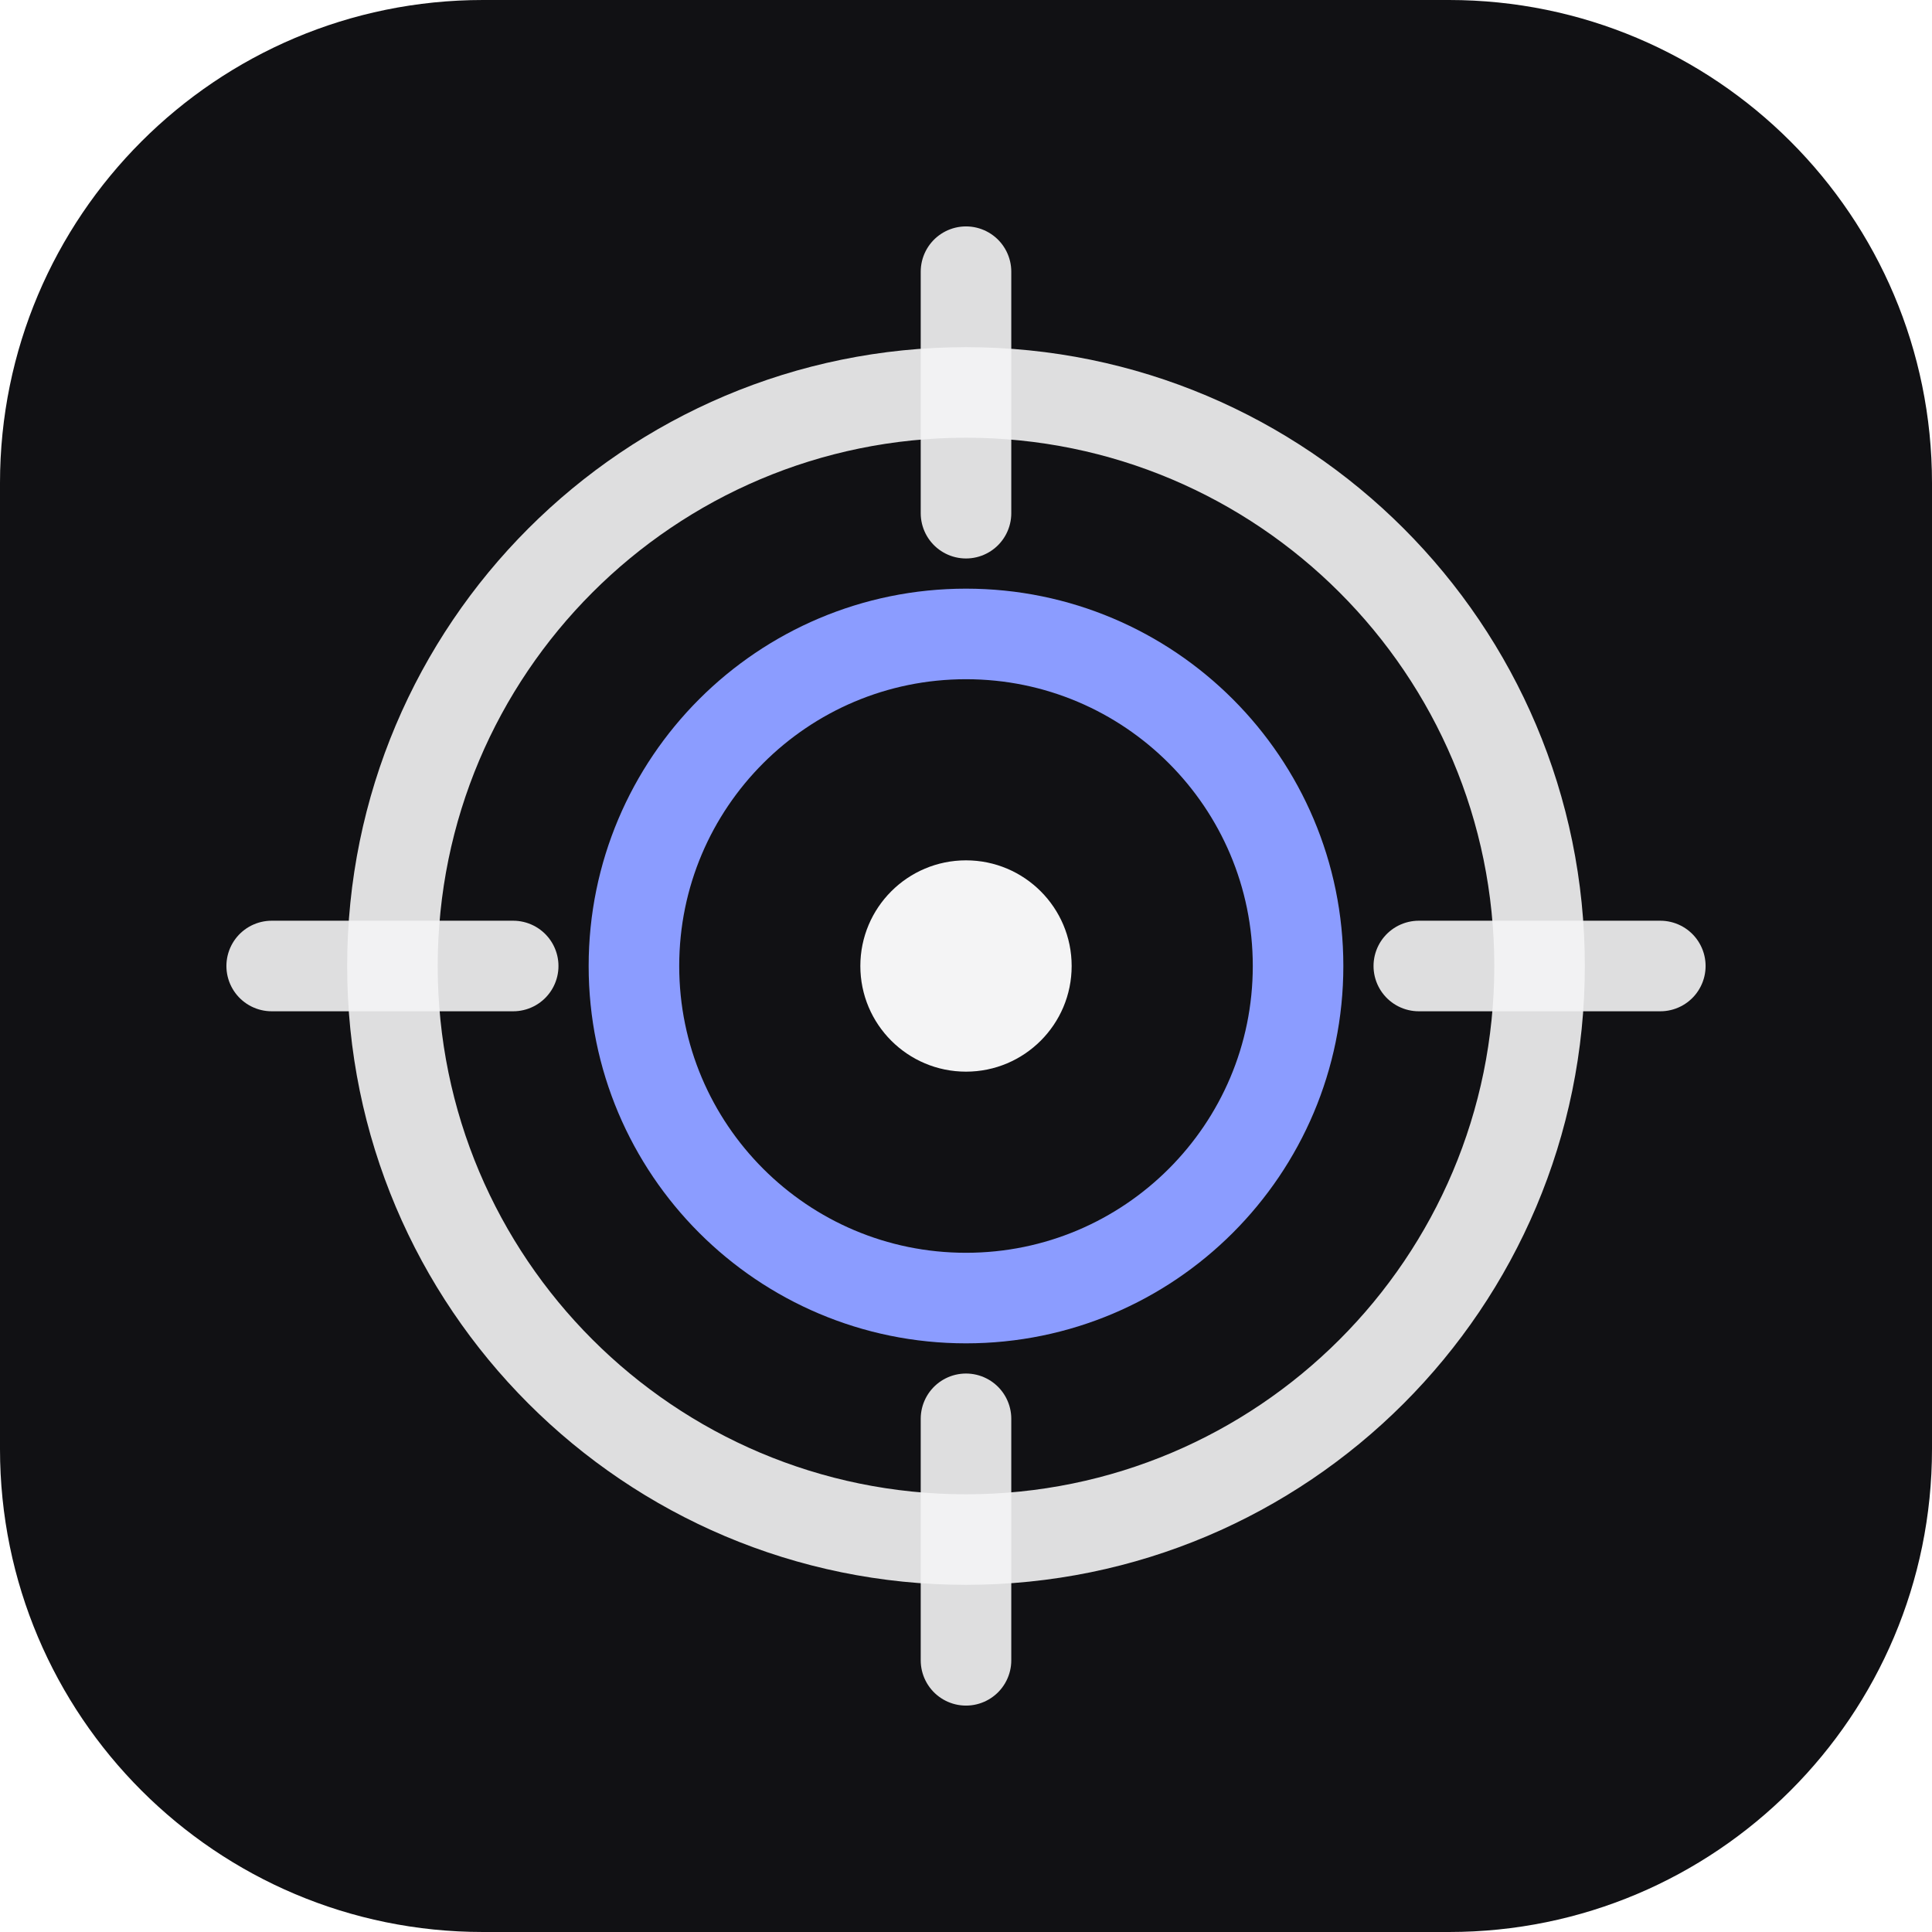
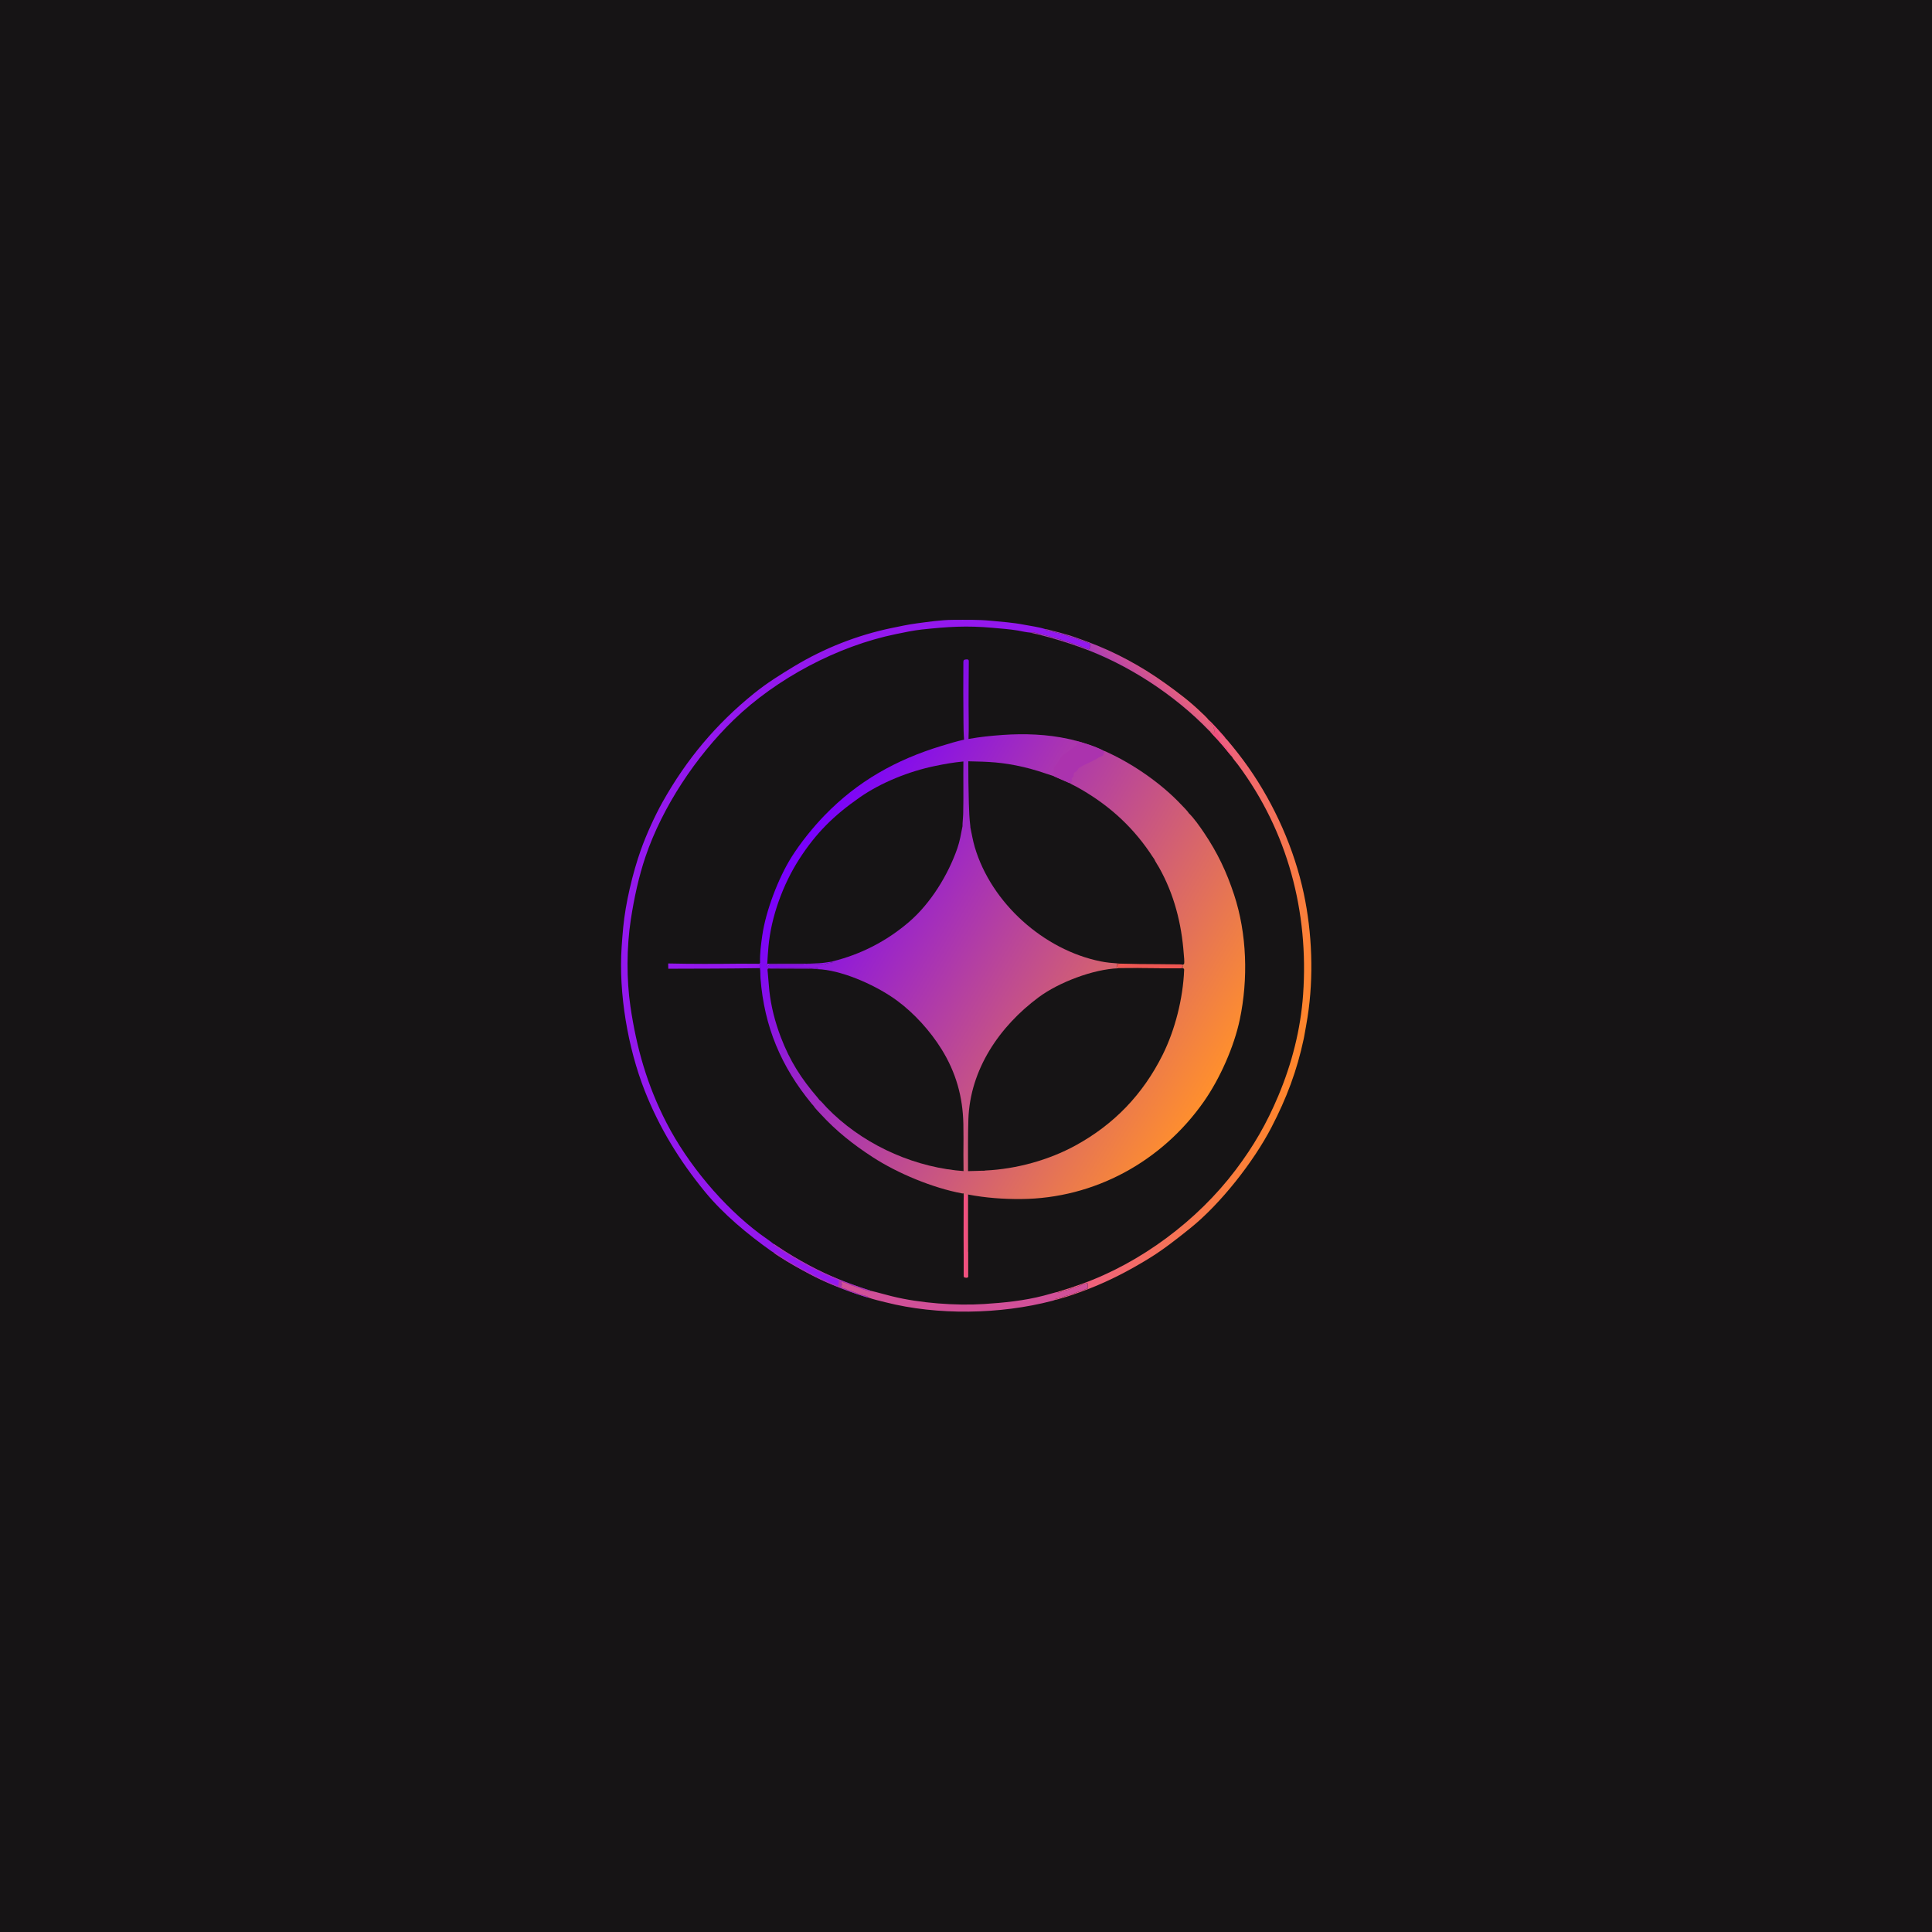
- <svg xmlns="http://www.w3.org/2000/svg" viewBox="0 0 64 64" fill="none">
-   <rect width="64" height="64" rx="16" fill="#111114" />
-   <circle cx="32" cy="32" r="19" stroke="#f4f4f5" stroke-opacity=".9" stroke-width="3" />
-   <circle cx="32" cy="32" r="11" stroke="#8b9cff" stroke-width="3" />
-   <path d="M32 9v8M32 47v8M9 32h8M47 32h8" stroke="#f4f4f5" stroke-opacity=".9" stroke-width="3" stroke-linecap="round" />
-   <circle cx="32" cy="32" r="3.5" fill="#f4f4f5" />
+ <svg xmlns="http://www.w3.org/2000/svg" width="1024" height="1024" viewBox="0 0 1024 1024">
+   <path fill="#161415" d="M0 0L1024 0L1024 1024L0 1024L0 0Z" />
+   <path fill="#161415" d="M409.782 663.67C409.477 663.55 409.196 663.38 408.927 663.19C396.325 654.26 383.361 643.54 373.663 631.69C360.151 615.19 349.467 597.82 341.678 578.02C332.815 555.5 327.803 526.55 329.481 501.9C329.718 498.41 329.983 494.92 330.318 491.44C331.535 478.77 335.284 462.76 339.682 450.42C342.606 442.22 347.09 432.37 351.17 425.09C363.878 402.42 379.602 383.69 399.685 367.49C406.369 362.09 413.667 357.52 421.024 353.09C436.94 343.5 454.486 336.61 472.68 332.84C477.036 331.94 481.392 331 485.801 330.41C492.06 329.58 498.75 328.56 505.07 328.54C511.69 328.52 518.33 328.36 524.92 328.99C530.89 329.56 536.9 329.96 542.78 331.11C546.57 331.85 550.44 332.29 554.12 333.46C554.62 333.48 555.1 333.6 555.58 333.72C557.54 334.23 559.51 334.7 561.46 335.24C562.24 335.45 563.01 335.67 563.78 335.88C568.1 337.03 572.32 338.62 576.51 340.18C591.02 345.56 604.76 353 617.35 361.99C624.12 366.82 630.78 371.84 636.74 377.62C636.89 377.77 640.05 380.63 640.57 381.57C641.29 382.17 641.95 382.84 642.59 383.52C644.37 385.39 646.1 387.3 647.83 389.23C648.46 389.94 649.09 390.66 649.65 391.43C649.89 391.58 650.08 391.78 650.26 391.99C654.33 396.78 658.21 401.73 661.82 406.88C675.56 426.52 686.01 450.02 691.03 473.58C695.45 494.33 696.37 517.66 693.04 539.05C692.5 542.54 691.84 546 691.22 549.48C691.22 549.48 690.99 550.65 690.99 550.65C687.43 567.42 682 581.9 673.89 597.53C664.4 615.83 646.83 638.17 630.86 650.98C623.76 656.67 616.68 662.28 608.91 667.04C598.78 673.27 588.3 678.75 577.2 683.07C571.66 685.23 566.04 687.21 560.29 688.75C559.88 688.86 559.47 688.94 559.06 689.02C558.6 689.24 558.19 689.34 557.71 689.47C530.04 696.7 496.82 697.24 469.313 690.23C466.203 689.44 463.052 688.77 460.036 687.67C459.403 687.61 458.761 687.36 458.161 687.17C452.355 685.38 446.653 683.21 441.039 680.89C436.875 679.16 432.797 677.23 428.82 675.11C423.453 672.25 418.125 669.3 413.036 665.97C411.924 665.25 410.773 664.56 409.782 663.67Z" />
+   <path fill="#9418EE" d="M409.782 663.67C409.477 663.55 409.196 663.38 408.927 663.19C396.325 654.26 383.361 643.54 373.663 631.69C360.151 615.19 349.467 597.82 341.678 578.02C332.815 555.5 327.803 526.55 329.481 501.9C329.718 498.41 329.983 494.92 330.318 491.44C331.535 478.77 335.284 462.76 339.682 450.42C342.606 442.22 347.09 432.37 351.17 425.09C363.878 402.42 379.602 383.69 399.685 367.49C406.369 362.09 413.667 357.52 421.024 353.09C436.94 343.5 454.486 336.61 472.68 332.84C477.036 331.94 481.392 331 485.801 330.41C492.06 329.58 498.75 328.56 505.07 328.54C511.69 328.52 518.33 328.36 524.92 328.99C530.89 329.56 536.9 329.96 542.78 331.11C546.57 331.85 550.44 332.29 554.12 333.46C554.19 334.21 554.19 333.85 554.85 334C555.23 334.09 555.6 334.13 555.95 334.3C556.29 334.47 556.95 334.52 557.34 334.62C557.71 334.72 558.02 334.82 558.4 334.89C559.14 335.04 559.82 335.27 560.55 335.47C561.25 335.65 561.94 335.83 562.64 335.98C563.16 336.09 563.67 336.29 564.18 336.44C564.62 336.56 565.03 336.74 565.47 336.86C565.91 336.98 566.31 337.2 566.75 337.3C567.4 337.46 568.01 337.63 568.64 337.85C569.3 338.08 569.87 338.21 570.52 338.48C570.96 338.66 571.38 338.81 571.83 338.93C572.53 339.12 573.14 339.44 573.81 339.67C575.09 340.08 576.37 340.54 577.59 341.1C577.71 341.16 577.99 341.32 577.88 341.33C577.88 341.33 577.9 341.5 577.88 341.61C577.83 341.91 577.69 342.12 577.67 342.45C577.64 342.91 577.66 344.12 576.97 344.17C576.88 344.17 576.13 343.79 575.99 343.74C575.98 343.73 575.44 343.54 575.44 343.54C574.64 343.29 573.9 342.93 573.1 342.69C572.54 342.53 572.21 342.39 571.7 342.17C570.75 341.75 569.41 341.4 568.4 341.05C566.48 340.37 564.53 339.79 562.61 339.12C562.07 338.93 561.53 338.85 560.97 338.65C560.55 338.49 560.11 338.44 559.68 338.3C558.99 338.07 558.28 337.94 557.6 337.69C557.07 337.5 556.51 337.42 555.95 337.22C555.22 336.95 554.35 336.87 553.6 336.61C553.21 336.47 552.25 336.17 551.82 336.14C551.24 336.1 550.52 335.82 549.94 335.69C549.39 335.57 548.81 335.48 548.29 335.28C547.67 335.04 546.6 335.24 545.98 335.29C544.25 335.2 540.69 334.41 539.37 334.18C535.16 333.47 530.59 333.17 526.33 332.77C512.32 331.49 502.27 332.19 488.62 333.65C483.993 334.15 479.436 335.15 474.876 336.08C443.983 342.39 411.563 359.59 388.935 381.49C368.861 400.92 351.081 427.73 342.161 453.96C338.529 464.65 336.066 476.21 334.357 487.33C332.075 502.18 332.052 519.27 334.148 533.5C337.368 555.36 343.012 575.28 353.281 595.17C364.562 617.03 383.106 639.27 402.843 654.05C405.192 655.81 407.721 657.4 409.977 659.27C410.564 659.56 411.084 659.96 411.625 660.33C417.239 664.13 423.081 667.59 429.055 670.79C438.754 675.99 449.016 680.1 459.492 683.47C460.115 683.67 460.837 683.79 461.411 684.12C461.043 684.73 461.219 684.43 460.658 684.24C460.254 684.11 459.826 684.08 459.432 683.92C458.945 683.73 458.435 683.66 457.942 683.49C456.819 683.1 455.721 682.62 454.578 682.29C453.766 682.06 452.977 681.72 452.153 681.52C451.684 681.41 451.27 681.19 450.809 681.03C450.389 680.89 450.109 680.64 449.639 680.51C448.919 680.3 448.252 679.94 447.527 679.75C447.412 679.72 446.189 679.17 446.075 679.51C445.952 679.88 446.317 680.93 446.275 681.06C446.198 681.29 445.687 681.44 445.96 681.66C446.365 681.99 445.657 682.22 445.949 682.35C446.248 682.48 446.547 682.61 446.846 682.74C447.268 682.93 447.736 683.01 448.166 683.2C448.611 683.39 449.023 683.65 449.486 683.79C450.031 683.96 450.581 684.11 451.13 684.26C451.511 684.37 451.834 684.58 452.205 684.69C452.697 684.83 453.042 684.92 453.498 685.16C454.295 685.58 456.51 686.2 457.186 686.44C457.589 686.58 458.028 686.6 458.432 686.74C458.786 686.87 459.107 686.99 459.469 687.1C459.47 687.1 459.583 687.14 459.585 687.14C459.89 687.25 459.975 687.37 460.036 687.67C459.403 687.61 458.761 687.36 458.161 687.17C452.355 685.38 446.653 683.21 441.039 680.89C436.875 679.16 432.797 677.23 428.82 675.11C423.453 672.25 418.125 669.3 413.036 665.97C411.924 665.25 410.773 664.56 409.782 663.67Z" />
+   <path fill="#AB33AE" d="M409.977 659.27C410.564 659.56 411.084 659.96 411.625 660.33C417.239 664.13 423.081 667.59 429.055 670.79C438.754 675.99 449.016 680.1 459.492 683.47C460.115 683.67 460.837 683.79 461.411 684.12C461.043 684.73 461.219 684.43 460.658 684.24C460.254 684.11 459.826 684.08 459.432 683.92C458.945 683.73 458.435 683.66 457.942 683.49C456.819 683.1 455.721 682.62 454.578 682.29C453.766 682.06 452.977 681.72 452.153 681.52C451.684 681.41 451.27 681.19 450.809 681.03C450.389 680.89 450.109 680.64 449.639 680.51C448.919 680.3 448.252 679.94 447.527 679.75C447.412 679.72 446.189 679.17 446.075 679.51C445.952 679.88 446.317 680.93 446.275 681.06C446.198 681.29 445.687 681.44 445.96 681.66C446.365 681.99 445.657 682.22 445.949 682.35C446.248 682.48 446.547 682.61 446.846 682.74C447.268 682.93 447.736 683.01 448.166 683.2C448.611 683.39 449.023 683.65 449.486 683.79C450.031 683.96 450.581 684.11 451.13 684.26C451.511 684.37 451.834 684.58 452.205 684.69C452.697 684.83 453.042 684.92 453.498 685.16C454.295 685.58 456.51 686.2 457.186 686.44C457.589 686.58 458.028 686.6 458.432 686.74C458.786 686.87 459.107 686.99 459.469 687.1C459.47 687.1 459.583 687.14 459.585 687.14C459.89 687.25 459.975 687.37 460.036 687.67C459.403 687.61 458.761 687.36 458.161 687.17C452.355 685.38 446.653 683.21 441.039 680.89C436.875 679.16 432.797 677.23 428.82 675.11C423.453 672.25 418.125 669.3 413.036 665.97C411.924 665.25 410.773 664.56 409.782 663.67C410.721 663.9 410.954 664.02 411.75 664.54C412.52 665.06 413.335 665.53 414.073 666.09C414.609 666.49 416.029 667.33 416.736 667.78C417.071 668 417.433 668.17 417.786 668.36C418.134 668.54 418.4 668.74 418.725 668.95C419.217 669.26 419.746 669.53 420.236 669.85C421.045 670.38 421.968 670.72 422.763 671.27C423.166 671.54 423.604 671.73 424.009 672C424.809 672.56 425.763 672.85 426.592 673.36C427.121 673.68 427.66 673.96 428.194 674.27C428.766 674.6 429.408 674.78 429.979 675.1C430.954 675.66 431.882 676.31 432.935 676.7C433.546 676.92 434.132 677.2 434.716 677.49C435.203 677.73 435.732 677.95 436.184 678.25C436.776 678.64 436.807 678.4 437.202 678.61C438.052 679.06 439.064 679.6 439.966 679.92C440.343 680.05 440.655 680.29 441.043 680.41C441.514 680.56 441.969 680.79 442.432 680.92C442.885 681.04 443.744 681.64 444.113 681.53C444.276 681.48 444.609 679.6 444.605 679.29C444.599 678.87 444.716 678.62 444.257 678.43C443.427 678.09 442.591 677.77 441.756 677.45C441.015 677.16 440.364 676.68 439.623 676.39C439.274 676.26 438.924 676.12 438.575 675.99C438.171 675.83 437.828 675.62 437.412 675.49C437 675.37 436.649 675.11 436.269 674.92C435.756 674.65 435.124 674.33 434.599 674.1C433.882 673.78 433.198 673.38 432.496 673.07C431.998 672.84 431.552 672.55 431.041 672.36C430.562 672.18 430.149 671.86 429.691 671.63C429.323 671.44 428.67 671.22 428.374 671.03C428.039 670.81 427.752 670.59 427.402 670.39C427.022 670.17 426.602 670.05 426.222 669.84C425.513 669.43 424.839 669 424.114 668.62C423.728 668.42 423.388 668.16 423.005 667.96C422.384 667.64 421.815 667.37 421.257 666.94C420.729 666.53 420.369 666.49 419.806 666.17C419.235 665.85 418.733 665.43 418.148 665.12C417.826 664.95 417.599 664.7 417.293 664.52C417.011 664.35 416.749 664.23 416.475 664.04C416.103 663.79 415.69 663.62 415.307 663.39C414.962 663.18 414.668 662.89 414.332 662.67C414.331 662.67 413.826 662.35 413.824 662.35C413.094 661.92 412.377 661.44 411.675 660.96C411.209 660.64 410.721 660.34 410.26 660.02C409.869 659.75 409.907 659.74 409.977 659.27Z" />
+   <defs>
+     <linearGradient id="gradient_0" gradientUnits="userSpaceOnUse" x1="689.592" y1="554.519" x2="607.534" y2="533.851">
+       <stop offset="0" stop-color="#FF862B" />
+       <stop offset="1" stop-color="#ED5E84" />
+     </linearGradient>
+   </defs>
+   <path fill="url(#gradient_0)" d="M640.57 381.57C641.29 382.17 641.95 382.84 642.59 383.52C644.37 385.39 646.1 387.3 647.83 389.23C648.46 389.94 649.09 390.66 649.65 391.43C649.89 391.58 650.08 391.78 650.26 391.99C654.33 396.78 658.21 401.73 661.82 406.88C675.56 426.52 686.01 450.02 691.03 473.58C695.45 494.33 696.37 517.66 693.04 539.05C692.5 542.54 691.84 546 691.22 549.48C691.22 549.48 690.99 550.65 690.99 550.65C687.43 567.42 682 581.9 673.89 597.53C664.4 615.83 646.83 638.17 630.86 650.98C623.76 656.67 616.68 662.28 608.91 667.04C598.78 673.27 588.3 678.75 577.2 683.07C571.66 685.23 566.04 687.21 560.29 688.75C559.88 688.86 559.47 688.94 559.06 689.02C559.1 688.9 559.16 688.7 559.24 688.58C559.39 688.39 560.6 688.28 560.95 688.15C561.64 687.89 562.32 687.8 563 687.56C563.63 687.33 564.27 687.12 564.89 686.89C565.33 686.72 565.8 686.65 566.26 686.54C566.56 686.46 566.85 686.35 567.15 686.25C567.5 686.14 567.83 685.95 568.18 685.84C568.89 685.63 569.6 685.51 570.27 685.17C571.28 684.66 572.44 684.52 573.45 684.02C573.79 683.85 574.16 683.75 574.52 683.63C575.08 683.45 575.58 683.22 576.13 683.02C576.76 682.79 576.77 683.04 576.58 682.43C576.51 682.18 576.5 681.88 576.47 681.62C576.45 681.39 576.58 681.25 576.54 680.95C576.46 680.38 576.58 679.86 575.84 680.13C575.62 680.21 574.39 680.68 574.15 680.73C573.66 680.84 573.21 681.1 572.72 681.22C572.31 681.33 571.98 681.57 571.58 681.71C570.8 681.96 570.02 682.22 569.25 682.49C568.79 682.66 568.29 682.72 567.84 682.89C567.83 682.89 567.44 683.06 567.44 683.06C567.29 683.13 565.59 683.75 565.32 683.79C564.77 683.86 564.44 683.96 563.91 684.19C563.45 684.4 562.98 684.43 562.52 684.6C561.41 684.99 561.49 685.14 560.37 684.81C560.7 684.69 561.01 684.58 561.35 684.48C565.26 683.34 569.13 682.03 572.97 680.66C604.68 669.34 634.68 646.87 654.9 620.1C664.51 607.38 671.36 595.45 677.5 580.88C684.69 563.81 689.37 545.63 690.67 527.16C693.76 483.25 682.44 440.6 656.15 405.32C655.25 404.11 653.47 402.11 652.85 400.88C652.61 400.64 652.38 400.4 652.16 400.14C652.16 400.14 651.6 399.44 651.59 399.44C649.58 396.94 647.53 394.47 645.37 392.09C644.22 390.83 642.98 389.62 641.88 388.31C641.88 388.31 641.45 387.79 641.45 387.79C642.31 388.05 642.2 388.11 642.87 388.65C643.4 389.06 643.62 388.18 643.7 387.82C643.85 387.05 643.88 386.97 643.47 386.36C642.82 385.39 644.08 385.63 643.23 384.89C642.81 384.52 642.43 384.19 642.03 383.79C640.94 382.72 640.96 382.93 640.57 381.57Z" />
+   <path fill="#F0507F" d="M640.57 381.57C641.29 382.17 641.95 382.84 642.59 383.52C644.37 385.39 646.1 387.3 647.83 389.23C648.46 389.94 649.09 390.66 649.65 391.43C649.13 391.22 648.79 391.04 648.41 390.63C648.11 390.29 647.79 389.98 647.47 389.65C647.2 389.36 647 389.02 646.72 388.73C646.27 388.25 645.82 387.78 645.36 387.31C645.34 387.29 644.97 386.94 644.99 387.06C645.01 387.15 644.61 386.78 644.58 387.04C644.55 387.26 645.28 388.07 645.42 388.32C645.75 388.88 646.11 389.36 646.34 389.97C646.48 390.34 646.59 390.72 646.72 391.09C646.95 391.73 646.44 392.02 646.56 392.17C646.68 392.32 646.47 392.82 647 393.03C647.89 393.4 647.39 393.42 647.79 394.05C647.93 394.27 648.66 394.96 648.9 395.13C649.81 395.78 649.24 395.54 649.47 396.01C649.48 396.03 649.52 396.08 649.52 396.05C649.52 396.05 649.74 396.13 649.74 396.13C649.93 396.16 650.07 395.89 650.28 396.1C650.33 396.15 650.34 396.14 650.43 396.16C650.54 396.52 650.05 396.48 650.33 396.91C650.53 397.23 650.77 397.49 650.96 397.83C650.96 397.83 651.02 397.94 651.03 397.94C651.2 398.2 651.44 398.41 651.63 398.65C651.91 399 652.12 399.28 652.43 399.6C652.86 400.05 652.87 400.28 652.85 400.88C652.61 400.64 652.38 400.4 652.16 400.14C652.16 400.14 651.6 399.44 651.59 399.44C649.58 396.94 647.53 394.47 645.37 392.09C644.22 390.83 642.98 389.62 641.88 388.31C641.88 388.31 641.45 387.79 641.45 387.79C642.31 388.05 642.2 388.11 642.87 388.65C643.4 389.06 643.62 388.18 643.7 387.82C643.85 387.05 643.88 386.97 643.47 386.36C642.82 385.39 644.08 385.63 643.23 384.89C642.81 384.52 642.43 384.19 642.03 383.79C640.94 382.72 640.96 382.93 640.57 381.57Z" />
+   <path fill="#D15098" d="M460.036 687.67C459.975 687.37 459.89 687.25 459.585 687.14C459.583 687.14 459.47 687.1 459.469 687.1C459.107 686.99 458.786 686.87 458.432 686.74C458.028 686.6 457.589 686.58 457.186 686.44C456.51 686.2 454.295 685.58 453.498 685.16C453.042 684.92 452.697 684.83 452.205 684.69C451.834 684.58 451.511 684.37 451.13 684.26C450.581 684.11 450.031 683.96 449.486 683.79C449.023 683.65 448.611 683.39 448.166 683.2C447.736 683.01 447.268 682.93 446.846 682.74C446.547 682.61 446.248 682.48 445.949 682.35C445.657 682.22 446.365 681.99 445.96 681.66C445.687 681.44 446.198 681.29 446.275 681.06C446.317 680.93 445.952 679.88 446.075 679.51C446.189 679.17 447.412 679.72 447.527 679.75C448.252 679.94 448.919 680.3 449.639 680.51C450.109 680.64 450.389 680.89 450.809 681.03C451.27 681.19 451.684 681.41 452.153 681.52C452.977 681.72 453.766 682.06 454.578 682.29C455.721 682.62 456.819 683.1 457.942 683.49C458.435 683.66 458.945 683.73 459.432 683.92C459.826 684.08 460.254 684.11 460.658 684.24C461.219 684.43 461.043 684.73 461.411 684.12C465.045 684.93 468.625 686.05 472.255 686.92C472.257 686.92 472.993 687.1 472.995 687.1C487.462 690.69 506.56 692.11 521.53 691.16C532.16 690.48 542.81 689.41 553.12 686.73C555.36 686.15 557.58 685.48 559.82 684.89C560 684.85 560.19 684.83 560.37 684.81C561.49 685.14 561.41 684.99 562.52 684.6C562.98 684.43 563.45 684.4 563.91 684.19C564.44 683.96 564.77 683.86 565.32 683.79C565.59 683.75 567.29 683.13 567.44 683.06C567.44 683.06 567.83 682.89 567.84 682.89C568.29 682.72 568.79 682.66 569.25 682.49C570.02 682.22 570.8 681.96 571.58 681.71C571.98 681.57 572.31 681.33 572.72 681.22C573.21 681.1 573.66 680.84 574.15 680.73C574.39 680.68 575.62 680.21 575.84 680.13C576.58 679.86 576.46 680.38 576.54 680.95C576.58 681.25 576.45 681.39 576.47 681.62C576.5 681.88 576.51 682.18 576.58 682.43C576.77 683.04 576.76 682.79 576.13 683.02C575.58 683.22 575.08 683.45 574.52 683.63C574.16 683.75 573.79 683.85 573.45 684.02C572.44 684.52 571.28 684.66 570.27 685.17C569.6 685.51 568.89 685.63 568.18 685.84C567.83 685.95 567.5 686.14 567.15 686.25C566.85 686.35 566.56 686.46 566.26 686.54C565.8 686.65 565.33 686.72 564.89 686.89C564.27 687.12 563.63 687.33 563 687.56C562.32 687.8 561.64 687.89 560.95 688.15C560.6 688.28 559.39 688.39 559.24 688.58C559.16 688.7 559.1 688.9 559.06 689.02C558.6 689.24 558.19 689.34 557.71 689.47C530.04 696.7 496.82 697.24 469.313 690.23C466.203 689.44 463.052 688.77 460.036 687.67Z" />
+   <defs>
+     <linearGradient id="gradient_1" gradientUnits="userSpaceOnUse" x1="618.983" y1="357.489" x2="602.126" y2="372.356">
+       <stop offset="0" stop-color="#E9627A" />
+       <stop offset="1" stop-color="#AA3BB7" />
+     </linearGradient>
+   </defs>
+   <path fill="url(#gradient_1)" d="M554.12 333.46C554.62 333.48 555.1 333.6 555.58 333.72C557.54 334.23 559.51 334.7 561.46 335.24C562.24 335.45 563.01 335.67 563.78 335.88C568.1 337.03 572.32 338.62 576.51 340.18C591.02 345.56 604.76 353 617.35 361.99C624.12 366.82 630.78 371.84 636.74 377.62C636.89 377.77 640.05 380.63 640.57 381.57C640.96 382.93 640.94 382.72 642.03 383.79C642.43 384.19 642.81 384.52 643.23 384.89C644.08 385.63 642.82 385.39 643.47 386.36C643.88 386.97 643.85 387.05 643.7 387.82C643.62 388.18 643.4 389.06 642.87 388.65C642.2 388.11 642.31 388.05 641.45 387.79C641.27 387.66 641.12 387.54 640.96 387.37C622.68 368.33 597.63 351.97 572.62 343.06C565.63 340.57 558.54 338.35 551.35 336.54C549.57 336.09 547.76 335.76 545.98 335.29C546.6 335.24 547.67 335.04 548.29 335.28C548.81 335.48 549.39 335.57 549.94 335.69C550.52 335.82 551.24 336.1 551.82 336.14C552.25 336.17 553.21 336.47 553.6 336.61C554.35 336.87 555.22 336.95 555.95 337.22C556.51 337.42 557.07 337.5 557.6 337.69C558.28 337.94 558.99 338.07 559.68 338.3C560.11 338.44 560.55 338.49 560.97 338.65C561.53 338.85 562.07 338.93 562.61 339.12C564.53 339.79 566.48 340.37 568.4 341.05C569.41 341.4 570.75 341.75 571.7 342.17C572.21 342.39 572.54 342.53 573.1 342.69C573.9 342.93 574.64 343.29 575.44 343.54C575.44 343.54 575.98 343.73 575.99 343.74C576.13 343.79 576.88 344.17 576.97 344.17C577.66 344.12 577.64 342.91 577.67 342.45C577.69 342.12 577.83 341.91 577.88 341.61C577.9 341.5 577.88 341.33 577.88 341.33C577.99 341.32 577.71 341.16 577.59 341.1C576.37 340.54 575.09 340.08 573.81 339.67C573.14 339.44 572.53 339.12 571.83 338.93C571.38 338.81 570.96 338.66 570.52 338.48C569.87 338.21 569.3 338.08 568.64 337.85C568.01 337.63 567.4 337.46 566.75 337.3C566.31 337.2 565.91 336.98 565.47 336.86C565.03 336.74 564.62 336.56 564.18 336.44C563.67 336.29 563.16 336.09 562.64 335.98C561.94 335.83 561.25 335.65 560.55 335.47C559.82 335.27 559.14 335.04 558.4 334.89C558.02 334.82 557.71 334.72 557.34 334.62C556.95 334.52 556.29 334.47 555.95 334.3C555.6 334.13 555.23 334.09 554.85 334C554.19 333.85 554.19 334.21 554.12 333.46Z" />
+   <defs>
+     <linearGradient id="gradient_2" gradientUnits="userSpaceOnUse" x1="639.393" y1="581.857" x2="420.776" y2="451.825">
+       <stop offset="0" stop-color="#FF8F2D" />
+       <stop offset="1" stop-color="#7800FF" />
+     </linearGradient>
+   </defs>
+   <path fill="url(#gradient_2)" d="M510.98 392.03C510.72 388.99 510.69 385.94 510.66 382.88C510.56 372.35 510.51 361.81 510.6 351.27C510.61 350.46 510.55 349.73 511.53 349.58C512.5 349.44 513.5 349.26 513.49 350.46C513.44 358.17 513.36 365.89 513.37 373.6C513.37 379.61 513.6 385.66 513.33 391.66C519.84 390.53 524.39 390.05 531.5 389.53C542.86 388.72 555.14 389.16 566.28 391.64C567.43 391.9 568.84 392.16 569.96 392.56C573.94 393.54 580.9 395.75 584.88 397.9C585.6 398.02 586.87 398.7 587.43 398.96C601.07 405.28 615.64 415.41 625.96 426.36C626.78 427.23 629.44 429.83 630.03 430.94C632.74 433.49 636.05 438.24 638.17 441.39C645.32 452 650.07 462.01 654.08 474.17C660.94 494.97 661.61 518.95 657.13 540.3C654.08 554.82 646.6 571.63 638.13 583.76C615.84 615.68 580.03 635.24 541.14 635.51C531.74 635.58 522.33 634.89 513.1 633.12C513.06 641.35 513.09 649.57 513.09 657.8C513.09 659.78 513.16 661.76 513.08 663.74C513.11 667.75 513.05 671.76 513.08 675.77C513.08 676.11 513.16 676.64 512.98 676.96C512.8 677.29 511.57 677.17 511.29 677.09C510.58 676.89 510.81 674.9 510.8 674.36C510.8 674.36 510.79 673.54 510.79 673.54C510.72 661.09 510.75 648.63 510.76 636.18C510.76 635.73 510.77 635.27 510.82 634.81C510.79 634.04 510.77 633.26 510.73 632.49C510.41 632.56 510.22 632.58 509.89 632.52C494.45 629.64 475.829 621.95 462.525 613.3C452.119 606.54 443.299 599.54 435.027 590.55C433.997 589.43 431.795 587.23 431.095 585.98C430.797 585.68 430.53 585.39 430.263 585.07C413.952 565.28 405.077 544.12 403.082 518.54C402.945 516.78 403.101 514.83 402.779 513.15C402.74 512.7 402.689 512.29 402.608 511.85C402.42 510.83 403.425 511.08 402.857 510.18C402.691 505.45 403.335 500.7 403.991 496.02C405.817 483 412.509 465.4 419.546 454.23C424.268 446.73 430.857 438.55 436.993 432.21C454.577 414.05 474.94 402.66 498.99 395.35C502.96 394.14 506.93 392.93 510.98 392.03Z" />
+   <path fill="#161415" d="M513.22 403.5C524.23 403.73 531.06 403.93 542.43 406.54C547.95 407.81 553.2 409.61 558.56 411.39C558.7 411.47 558.84 411.54 558.99 411.61C561.34 412.64 563.7 413.62 566.05 414.68C566.05 414.68 566.5 414.87 566.5 414.88C566.5 414.88 566.95 415.06 566.95 415.06C568.03 415.79 569.29 416.3 570.44 416.93C586.33 425.67 599.16 436.86 609.37 451.77C610.18 452.96 610.93 454.19 611.78 455.35C612.45 456.86 613.5 458.33 614.31 459.77C622.28 473.91 626.24 489.44 627.41 505.54C627.48 506.44 627.92 510.24 627.55 510.91C627.39 511.19 627.21 511.19 626.91 511.26C626.76 511.74 626.54 511.93 626.92 512.28C627.02 512.38 627.13 512.69 626.9 512.7C626.2 512.75 626.35 512.8 626.9 513.17C626.51 513.2 626.12 513.22 625.73 513.22C618.44 513.23 611.16 513.24 603.87 513.12C603.87 513.12 603.29 513.1 603.29 513.1C602.86 513.04 602.43 512.98 601.99 512.97C599.49 512.92 596.98 512.94 594.47 512.93C593.92 512.92 593.38 512.97 592.82 512.97C592.53 512.97 591.99 512.73 591.9 512.79C591.67 512.95 591.73 512.66 591.81 512.56C591.96 512.35 592.03 512.25 592.11 511.98C592.3 511.38 591.68 510.9 592.21 510.91C592.69 510.92 593.11 510.83 593.59 510.76C593.22 510.72 592.85 510.67 592.48 510.65C589.42 510.44 586.45 510.17 583.43 509.56C553.15 503.48 525.38 478.61 516.63 448.92C515.62 445.49 515.07 442.05 514.32 438.56C514.32 438.33 514.32 438.1 514.29 437.87C513.78 433.83 513.64 429.83 513.51 425.77C513.28 418.34 513.24 410.92 513.22 403.5Z" />
+   <path fill="#EE5753" d="M593.59 510.76C593.59 510.76 594.05 510.75 594.05 510.75C597.32 510.77 600.6 510.91 603.87 510.95C611.04 511.03 618.21 511.01 625.37 511.14C625.89 511.15 626.4 511.18 626.91 511.26C626.76 511.74 626.54 511.93 626.92 512.28C627.02 512.38 627.13 512.69 626.9 512.7C626.2 512.75 626.35 512.8 626.9 513.17C626.51 513.2 626.12 513.22 625.73 513.22C618.44 513.23 611.16 513.24 603.87 513.12C603.87 513.12 603.29 513.1 603.29 513.1C602.86 513.04 602.43 512.98 601.99 512.97C599.49 512.92 596.98 512.94 594.47 512.93C593.92 512.92 593.38 512.97 592.82 512.97C592.53 512.97 591.99 512.73 591.9 512.79C591.67 512.95 591.73 512.66 591.81 512.56C591.96 512.35 592.03 512.25 592.11 511.98C592.3 511.38 591.68 510.9 592.21 510.91C592.69 510.92 593.11 510.83 593.59 510.76Z" />
+   <path fill="#161415" d="M603.29 513.1C603.29 513.1 603.87 513.12 603.87 513.12C611.16 513.24 618.44 513.23 625.73 513.22C626.12 513.22 626.51 513.2 626.9 513.17C627.57 513.37 627.64 513.52 627.61 514.23C627.03 529.12 622.84 545.82 616.19 559.14C605.77 579.99 590.58 595.87 570.13 607.08C555.97 614.84 538.8 619.61 522.34 620.39C522.33 620.39 522.1 620.41 522.1 620.41C521.97 620.42 521.84 620.46 521.72 620.51C518.84 620.49 515.96 620.72 513.08 620.72C513.06 615.84 513.08 610.96 513.07 606.09C513.1 601.82 513.12 597.56 513.26 593.3C514.14 566.82 529.72 544.04 550.47 528.6C561.09 520.69 579.51 513.67 592.71 513.21C595.9 513.09 599.09 513.17 602.28 513.13C602.28 513.13 603.29 513.1 603.29 513.1Z" />
+   <path fill="#AB33AE" d="M569.96 392.56C573.94 393.54 580.9 395.75 584.88 397.9C585.02 398.85 585.29 398.46 585.42 398.55C585.46 398.58 585.2 398.88 585.19 398.91C584.63 399.72 585.34 400.34 583.81 400.84C582.7 401.21 582.45 401.38 581.54 402.03C580.72 402.62 574.56 405.49 574.2 405.67C573.64 405.96 573.28 406.44 572.64 406.54C571.83 406.68 571.09 408.04 570.68 408.62C569.73 409.96 569.12 408.37 569 411.33C568.97 411.95 568.44 411.78 568.35 412.2C568.2 412.93 567.68 412.05 568.17 413.54C568.21 413.66 568.32 414.01 568.28 414.14C568.23 414.3 567.95 414.26 567.84 414.39C567.62 414.68 567.78 415.18 567.2 414.72C566.92 414.5 566.96 414.89 566.95 415.06C566.95 415.06 566.5 414.88 566.5 414.88C566.5 414.87 566.05 414.68 566.05 414.68C563.7 413.62 561.34 412.64 558.99 411.61C558.84 411.54 558.7 411.47 558.56 411.39C558.56 411.39 558.81 411.26 558.81 411.25C559.3 411.14 559.08 410.73 558.69 410.67C558.13 410.57 558.4 410.07 558.63 409.78C558.96 409.35 558.41 408.21 558.4 407.67C558.39 407.17 558.78 406.5 559.04 406.06C559.63 405.06 559.69 405.74 559.83 405.75C559.99 405.77 559.76 405.23 559.88 405.5C559.89 405.5 559.75 405.31 559.75 405.31C559.5 404.94 559.86 405.1 560.03 405.03C560.38 404.9 561.57 402.28 562.13 401.71C562.8 401.04 563.43 400.04 564.32 399.67C564.56 399.57 565.6 398.72 565.85 398.49C566.51 397.87 567.43 397.61 568.01 396.94C568.44 396.44 571.36 394.57 570.82 393.94C570.53 393.61 570.24 393.88 570.21 393.6C570.17 393.17 570.11 393 569.96 392.56Z" />
+   <path fill="#F0507F" d="M510.82 634.81C510.93 634.5 511.05 634.18 511.18 633.87C511.42 633.26 511.18 632.69 511.91 633.17C512.53 633.58 512.84 632.75 512.86 633.82C512.86 633.82 512.87 635.36 512.87 635.36C512.84 643.11 512.9 650.87 512.91 658.62C512.91 660.06 512.9 661.53 512.92 662.98C512.93 663.24 512.96 663.51 513.08 663.74C513.11 667.75 513.05 671.76 513.08 675.77C513.08 676.11 513.16 676.64 512.98 676.96C512.8 677.29 511.57 677.17 511.29 677.09C510.58 676.89 510.81 674.9 510.8 674.36C510.8 674.36 510.79 673.54 510.79 673.54C510.72 661.09 510.75 648.63 510.76 636.18C510.76 635.73 510.77 635.27 510.82 634.81Z" />
+   <path fill="#161415" d="M406.66 510.83C406.83 507.8 407.026 504.8 407.296 501.78C408.716 485.85 414.992 468.75 423.604 455.36C432.589 441.39 442.014 432.17 455.608 422.68C467.055 414.69 481.876 408.82 495.55 405.99C501.22 404.82 505.03 404.17 510.62 403.59C510.5 412.67 510.74 421.75 510.52 430.82C510.52 430.82 510.48 432.11 510.48 432.11C510.42 434.03 510.12 436.01 510.15 437.92C509.34 441.98 508.79 445.67 507.4 449.65C502.48 463.81 493.23 478.83 481.822 488.63C469.979 498.81 456.245 505.87 441.233 509.55C441.023 509.61 440.815 509.67 440.61 509.73C441.71 509.91 441.351 510.17 440.574 510.21C440.237 510.23 440.038 510.23 439.727 510.33C439.379 510.44 438.941 510.42 438.558 510.52C437.929 510.68 438.066 510.67 437.449 511.08C437.222 511.22 437.053 510.53 436.878 510.69C436.739 510.83 435.791 510.93 435.511 510.9C435.029 510.84 434.682 510.77 434.225 510.96C433.854 511.12 430.619 511.08 430.23 511.09C429.608 511.11 428.971 511.12 428.351 511.08C427.93 511.05 427.196 510.98 426.792 511.16C426.184 511.44 422.711 511.3 422.711 511.3C422.239 511.3 421.773 511.41 421.301 511.41C420.285 511.42 419.262 511.36 418.247 511.4C417.621 511.43 416.993 511.42 416.367 511.41C415.931 511.41 415.507 511.29 415.074 511.34C414.421 511.41 414.305 511.39 413.666 511.35C413.351 511.33 413.046 511.4 412.729 511.37C412.098 511.32 411.48 511.43 410.842 511.39C410.249 511.36 409.778 511.39 409.205 511.41C408.802 511.43 408.046 511.27 407.754 511.42C407.241 511.68 407.063 512.08 406.976 512.62C406.887 513.17 408.288 512.86 408.496 512.85C408.97 512.84 409.43 512.93 409.908 512.89C410.449 512.86 411.006 512.94 411.55 512.94C417.073 512.98 422.596 513.01 428.119 512.94C428.647 512.93 429.107 513.18 429.643 513.18C430.388 513.17 431.133 513.19 431.879 513.18C432.567 513.18 432.884 512.98 433.641 513.23C433.992 513.34 433.562 513.45 433.411 513.45C432.9 513.43 432.39 513.36 431.875 513.34C431.212 513.32 430.618 513.37 429.958 513.45C429.58 513.48 429.201 513.49 428.822 513.49C422.399 513.44 415.975 513.45 409.553 513.42C409.551 513.42 408.496 513.41 408.495 513.41C408.269 513.4 407.217 513.27 407.034 513.45C406.858 513.63 406.845 514.08 406.807 514.3C406.663 513.95 406.688 513.56 406.694 513.18C406.706 512.4 406.656 511.61 406.66 510.83Z" />
+   <path fill="#9418EE" d="M406.66 510.83C409.66 510.78 412.662 510.8 415.662 510.8C421.851 510.8 428.047 510.91 434.225 510.53C436.388 510.4 438.476 510.07 440.61 509.73C441.71 509.91 441.351 510.17 440.574 510.21C440.237 510.23 440.038 510.23 439.727 510.33C439.379 510.44 438.941 510.42 438.558 510.52C437.929 510.68 438.066 510.67 437.449 511.08C437.222 511.22 437.053 510.53 436.878 510.69C436.739 510.83 435.791 510.93 435.511 510.9C435.029 510.84 434.682 510.77 434.225 510.96C433.854 511.12 430.619 511.08 430.23 511.09C429.608 511.11 428.971 511.12 428.351 511.08C427.93 511.05 427.196 510.98 426.792 511.16C426.184 511.44 422.711 511.3 422.711 511.3C422.239 511.3 421.773 511.41 421.301 511.41C420.285 511.42 419.262 511.36 418.247 511.4C417.621 511.43 416.993 511.42 416.367 511.41C415.931 511.41 415.507 511.29 415.074 511.34C414.421 511.41 414.305 511.39 413.666 511.35C413.351 511.33 413.046 511.4 412.729 511.37C412.098 511.32 411.48 511.43 410.842 511.39C410.249 511.36 409.778 511.39 409.205 511.41C408.802 511.43 408.046 511.27 407.754 511.42C407.241 511.68 407.063 512.08 406.976 512.62C406.887 513.17 408.288 512.86 408.496 512.85C408.97 512.84 409.43 512.93 409.908 512.89C410.449 512.86 411.006 512.94 411.55 512.94C417.073 512.98 422.596 513.01 428.119 512.94C428.647 512.93 429.107 513.18 429.643 513.18C430.388 513.17 431.133 513.19 431.879 513.18C432.567 513.18 432.884 512.98 433.641 513.23C433.992 513.34 433.562 513.45 433.411 513.45C432.9 513.43 432.39 513.36 431.875 513.34C431.212 513.32 430.618 513.37 429.958 513.45C429.58 513.48 429.201 513.49 428.822 513.49C422.399 513.44 415.975 513.45 409.553 513.42C409.551 513.42 408.496 513.41 408.495 513.41C408.269 513.4 407.217 513.27 407.034 513.45C406.858 513.63 406.845 514.08 406.807 514.3C406.663 513.95 406.688 513.56 406.694 513.18C406.706 512.4 406.656 511.61 406.66 510.83Z" />
+   <path fill="#161415" d="M406.807 514.3C406.845 514.08 406.858 513.63 407.034 513.45C407.217 513.27 408.269 513.4 408.495 513.41C408.496 513.41 409.551 513.42 409.553 513.42C415.975 513.45 422.399 513.44 428.822 513.49C429.201 513.49 429.58 513.48 429.958 513.45C431.804 513.66 433.665 513.63 435.517 513.81C448.369 515.07 465.207 522.78 475.523 530.4C484.581 537.09 492.99 546.4 498.98 556.01C506.71 568.41 510.31 581.43 510.6 595.65C510.65 598.19 510.63 600.73 510.67 603.26C510.58 609.08 510.64 614.89 510.7 620.7C509.33 620.57 507.96 620.47 506.6 620.32C481.243 617.47 456 605.42 438.217 587.07C437.615 586.45 434.928 583.32 434.243 582.92C433.997 582.58 433.757 582.24 433.48 581.92C424.652 571.69 418.647 562.34 413.804 549.6C410.8 541.69 408.66 533.45 407.752 525.04C407.394 521.73 407.246 518.4 406.898 515.09C406.898 515.09 406.807 514.3 406.807 514.3Z" />
+   <path fill="#9418EE" d="M402.857 510.18C403.425 511.08 402.42 510.83 402.608 511.85C402.689 512.29 402.74 512.7 402.779 513.15C402.777 513.15 401.683 513.15 401.682 513.15C385.855 513.4 370.031 513.4 354.203 513.45L354.149 510.66C366.697 510.94 379.264 510.91 391.813 510.77C395.266 510.74 398.72 510.84 402.168 510.82C402.695 510.81 402.763 510.63 402.857 510.18Z" />
</svg>
